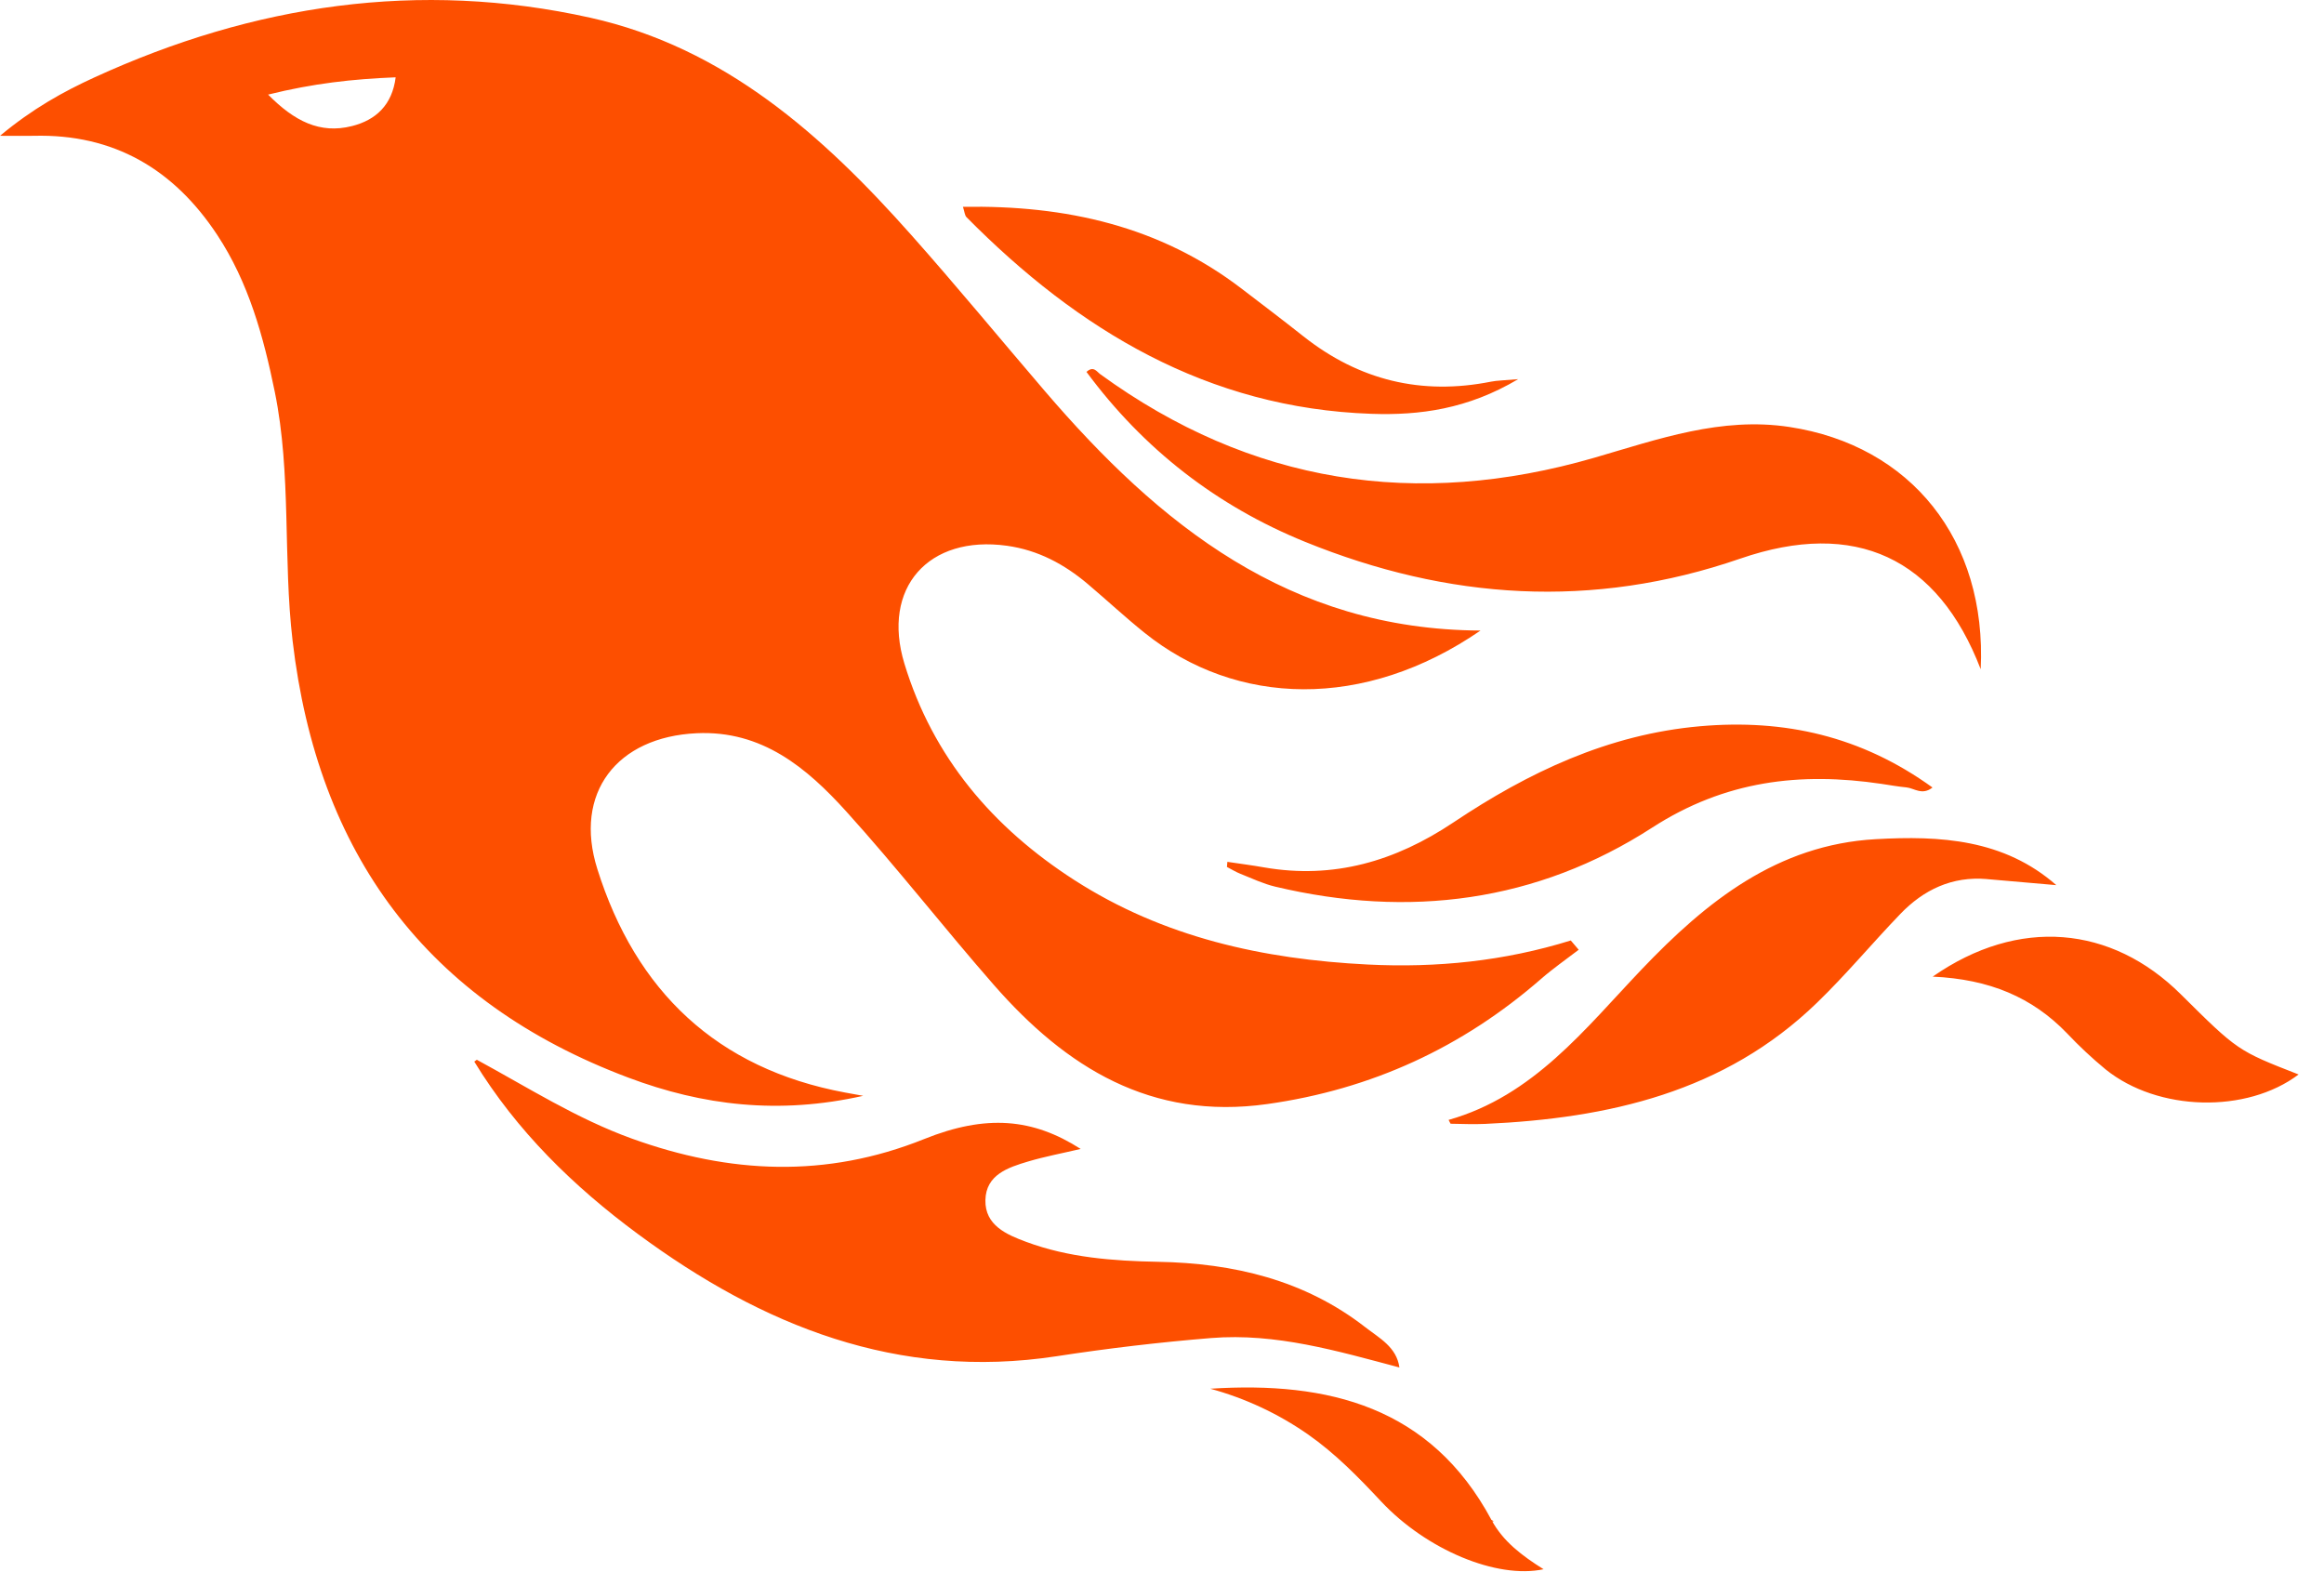
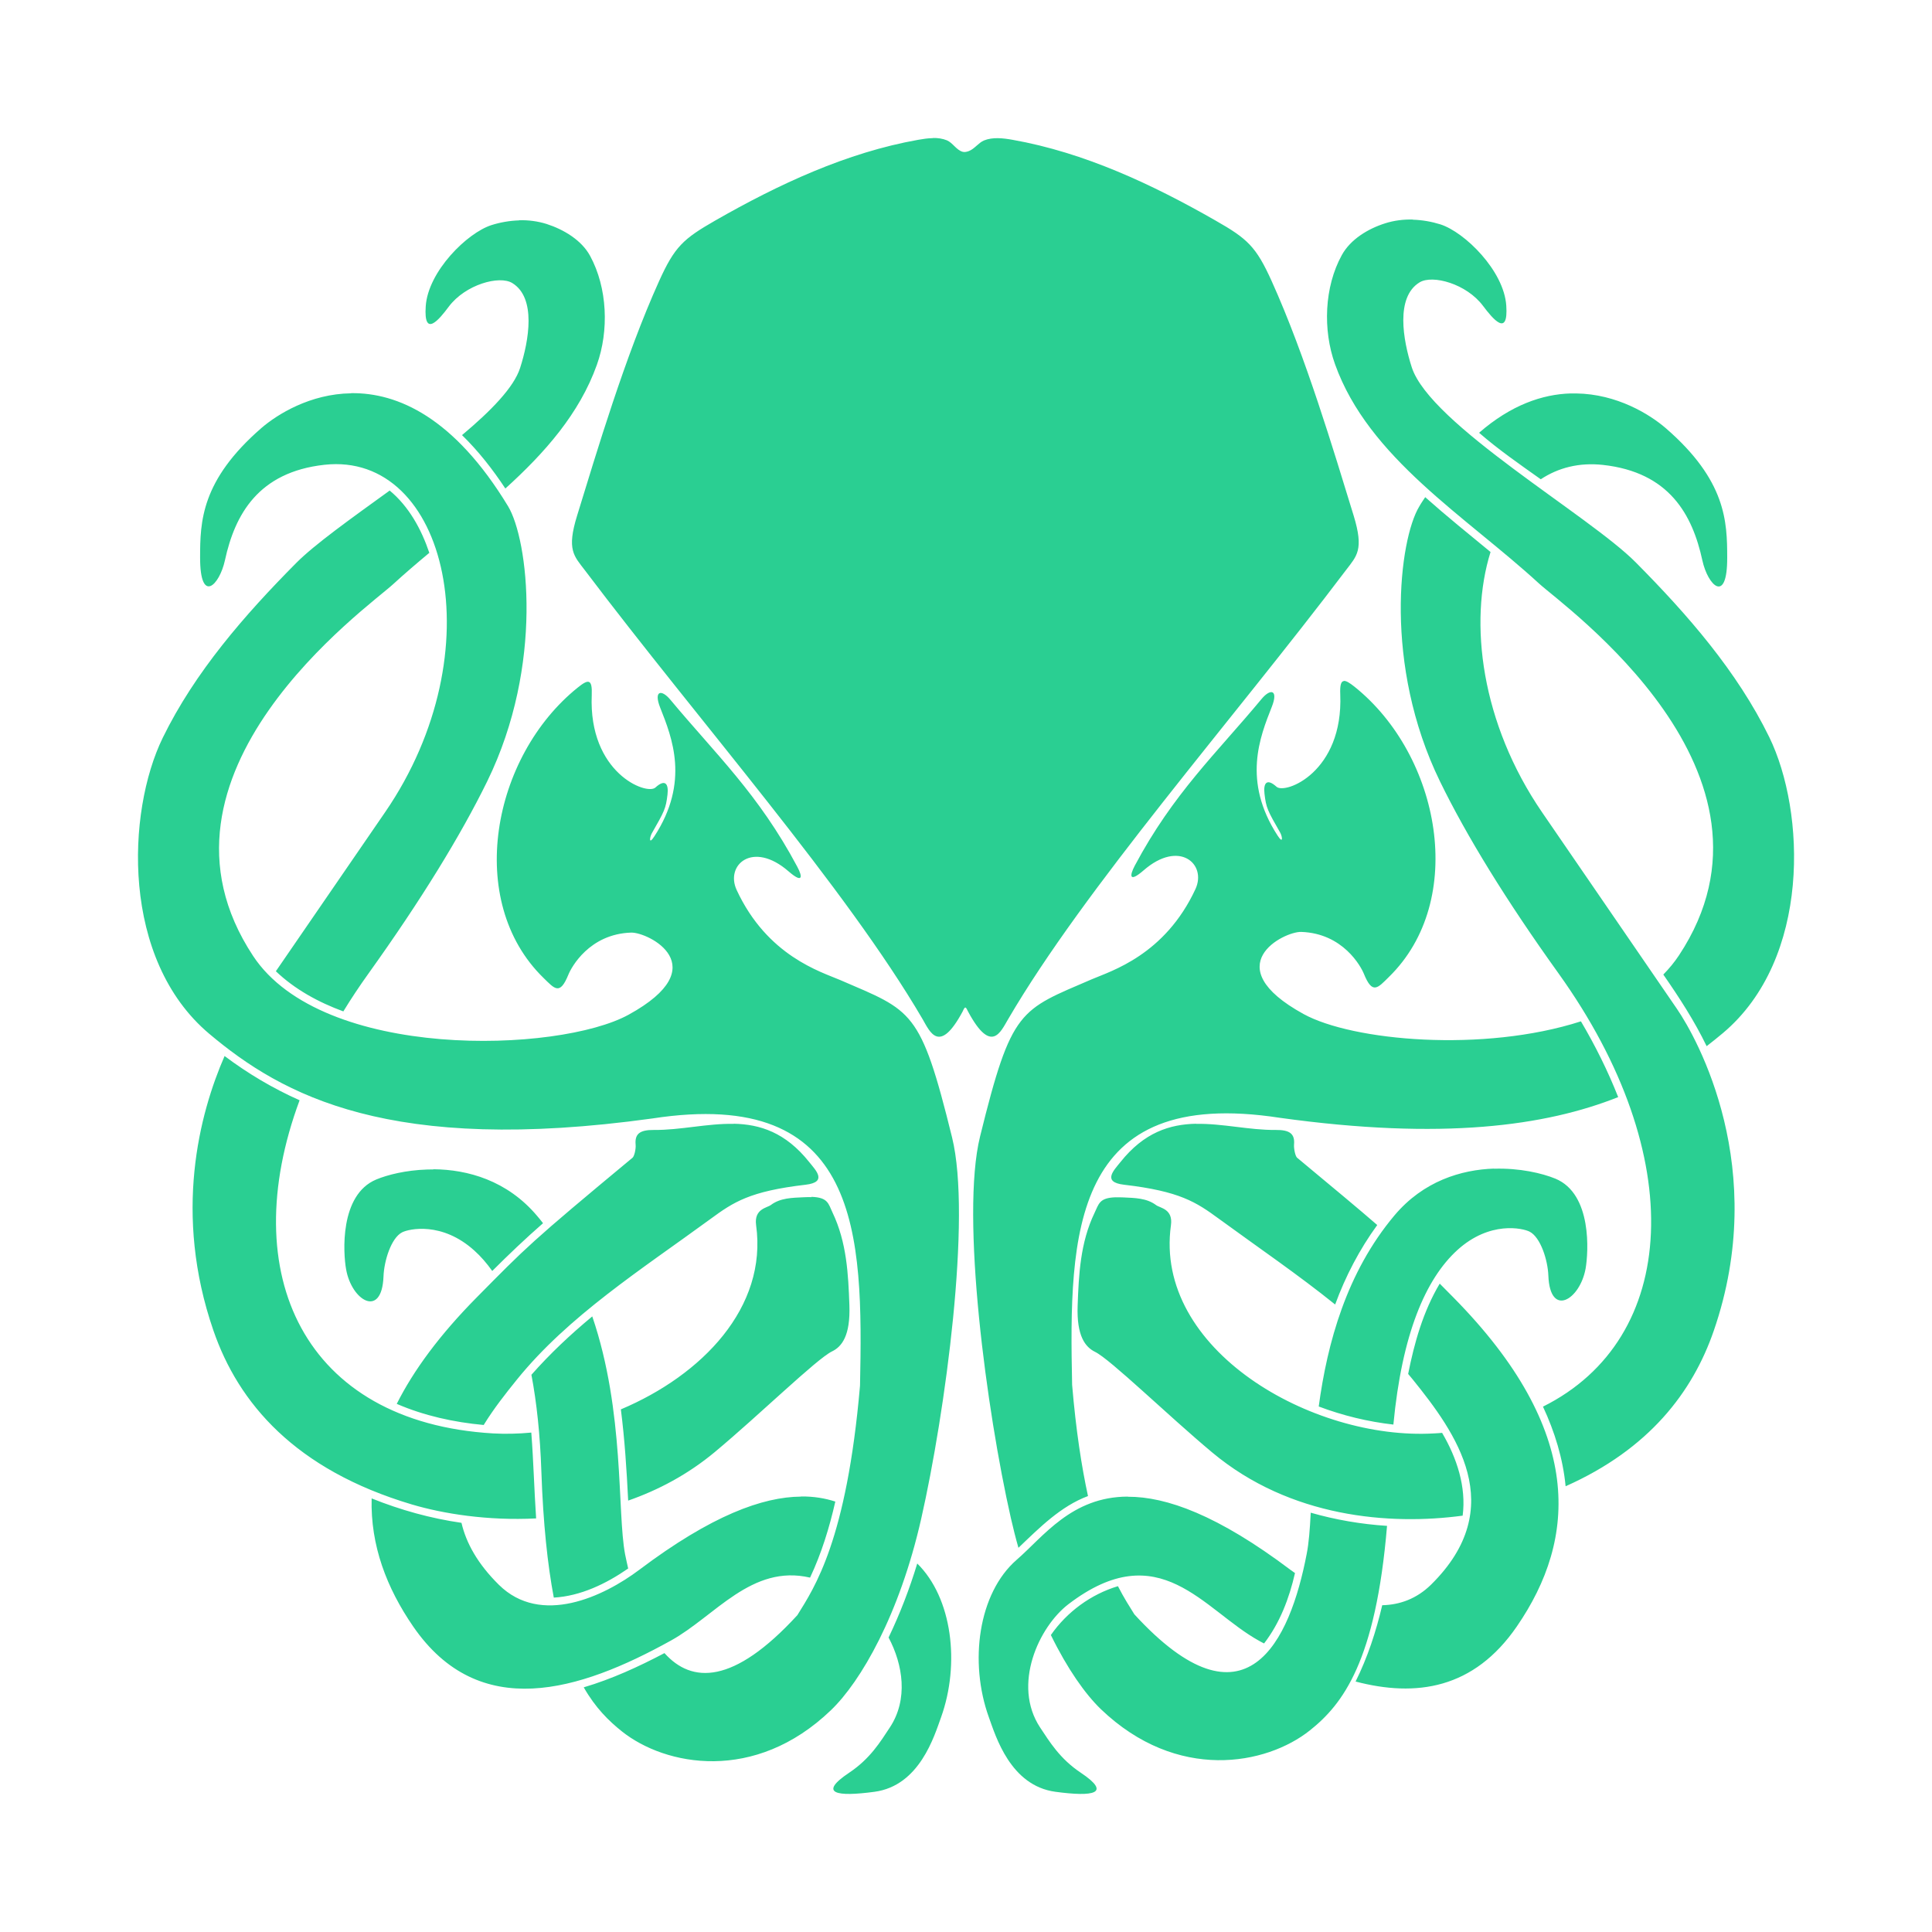
- <svg xmlns="http://www.w3.org/2000/svg" viewBox="0 0 71 48" fill="currentColor" aria-hidden="true">
-   <path d="m26.371 33.477-.552-.1c-3.92-.729-6.397-3.1-7.57-6.829-.733-2.324.597-4.035 3.035-4.148 1.995-.092 3.362 1.055 4.57 2.39 1.557 1.72 2.984 3.558 4.514 5.305 2.202 2.515 4.797 4.134 8.347 3.634 3.183-.448 5.958-1.725 8.371-3.828.363-.316.761-.592 1.144-.886l-.241-.284c-2.027.63-4.093.841-6.205.735-3.195-.16-6.24-.828-8.964-2.582-2.486-1.601-4.319-3.746-5.19-6.611-.704-2.315.736-3.934 3.135-3.6.948.133 1.746.56 2.463 1.165.583.493 1.143 1.015 1.738 1.493 2.8 2.25 6.712 2.375 10.265-.068-5.842-.026-9.817-3.24-13.308-7.313-1.366-1.594-2.7-3.216-4.095-4.785-2.698-3.036-5.692-5.71-9.79-6.623C12.8-.623 7.745.14 2.893 2.361 1.926 2.804.997 3.319 0 4.149c.494 0 .763.006 1.032 0 2.446-.064 4.28 1.023 5.602 3.024.962 1.457 1.415 3.104 1.761 4.798.513 2.515.247 5.078.544 7.605.761 6.494 4.08 11.026 10.26 13.346 2.267.852 4.591 1.135 7.172.555ZM10.751 3.852c-.976.246-1.756-.148-2.56-.962 1.377-.343 2.592-.476 3.897-.528-.107.848-.607 1.306-1.336 1.49Zm32.002 37.924c-.085-.626-.62-.901-1.04-1.228-1.857-1.446-4.03-1.958-6.333-2-1.375-.026-2.735-.128-4.031-.61-.595-.22-1.26-.505-1.244-1.272.015-.78.693-1 1.31-1.184.505-.15 1.026-.247 1.6-.382-1.46-.936-2.886-1.065-4.787-.3-2.993 1.202-5.943 1.06-8.926-.017-1.684-.608-3.179-1.563-4.735-2.408l-.077.057c1.29 2.115 3.034 3.817 5.004 5.271 3.793 2.8 7.936 4.471 12.784 3.73A66.714 66.714 0 0 1 37 40.877c1.98-.16 3.866.398 5.753.899Zm-9.14-30.345c-.105-.076-.206-.266-.42-.069 1.745 2.36 3.985 4.098 6.683 5.193 4.354 1.767 8.773 2.07 13.293.51 3.51-1.21 6.033-.028 7.343 3.38.19-3.955-2.137-6.837-5.843-7.401-2.084-.318-4.01.373-5.962.94-5.434 1.575-10.485.798-15.094-2.553Zm27.085 15.425c.708.059 1.416.123 2.124.185-1.6-1.405-3.55-1.517-5.523-1.404-3.003.17-5.167 1.903-7.14 3.972-1.739 1.824-3.31 3.87-5.903 4.604.043.078.054.117.066.117.35.005.699.021 1.047.005 3.768-.17 7.317-.965 10.14-3.7.89-.86 1.685-1.817 2.544-2.71.716-.746 1.584-1.159 2.645-1.07Zm-8.753-4.67c-2.812.246-5.254 1.409-7.548 2.943-1.766 1.18-3.654 1.738-5.776 1.37-.374-.066-.75-.114-1.124-.17l-.013.156c.135.07.265.151.405.207.354.14.702.308 1.07.395 4.083.971 7.992.474 11.516-1.803 2.221-1.435 4.521-1.707 7.013-1.336.252.038.503.083.756.107.234.022.479.255.795.003-2.179-1.574-4.526-2.096-7.094-1.872Zm-10.049-9.544c1.475.051 2.943-.142 4.486-1.059-.452.04-.643.04-.827.076-2.126.424-4.033-.04-5.733-1.383-.623-.493-1.257-.974-1.889-1.457-2.503-1.914-5.374-2.555-8.514-2.5.05.154.054.26.108.315 3.417 3.455 7.371 5.836 12.369 6.008Zm24.727 17.731c-2.114-2.097-4.952-2.367-7.578-.537 1.738.078 3.043.632 4.101 1.728a13 13 0 0 0 1.182 1.106c1.6 1.29 4.311 1.352 5.896.155-1.861-.726-1.861-.726-3.601-2.452Zm-21.058 16.06c-1.858-3.46-4.981-4.24-8.59-4.008a9.667 9.667 0 0 1 2.977 1.39c.84.586 1.547 1.311 2.243 2.055 1.38 1.473 3.534 2.376 4.962 2.07-.656-.412-1.238-.848-1.592-1.507Zl-.006.006-.036-.004.021.018.012.053Za.127.127 0 0 0 .015.043c.005.008.038 0 .058-.002Zl-.008.01.005.026.024.014Z" fill="#FD4F00" />
+ <svg xmlns="http://www.w3.org/2000/svg" fill="#2acf92" width="800px" height="800px" viewBox="0 0 14 14" role="img" focusable="false" aria-hidden="true">
+   <path d="m 10.238,1.591 c -0.068,-0.002 -0.137,0.007 -0.2,0.027 -0.124,0.039 -0.252,0.116 -0.315,0.231 -0.127,0.231 -0.138,0.542 -0.049,0.79 0.244,0.682 0.948,1.102 1.479,1.59 0.181,0.166 1.886,1.373 1.014,2.693 -0.033,0.05 -0.071,0.096 -0.114,0.14 0.116,0.167 0.226,0.337 0.314,0.519 0.041,-0.032 0.08,-0.063 0.118,-0.095 0.64,-0.539 0.598,-1.606 0.336,-2.144 -0.233,-0.477 -0.593,-0.889 -0.967,-1.266 -0.337,-0.341 -1.491,-1.001 -1.624,-1.415 -0.063,-0.196 -0.119,-0.508 0.057,-0.615 0.094,-0.057 0.34,0.01 0.46,0.171 0.07,0.093 0.184,0.231 0.168,-0.003 -0.017,-0.252 -0.3,-0.531 -0.477,-0.588 -0.064,-0.02 -0.132,-0.032 -0.2,-0.034 z m -0.499,3.344 c -0.021,9.8e-4 -0.03,0.029 -0.027,0.097 0.023,0.564 -0.4,0.726 -0.462,0.669 -0.071,-0.064 -0.096,-0.026 -0.087,0.051 0.012,0.103 0.022,0.121 0.114,0.282 0.015,0.027 0.024,0.087 -0.019,0.021 -0.257,-0.396 -0.128,-0.715 -0.042,-0.933 0.049,-0.124 -0.009,-0.136 -0.075,-0.056 -0.322,0.388 -0.64,0.684 -0.918,1.207 -0.039,0.074 -0.041,0.125 0.064,0.034 0.258,-0.225 0.459,-0.046 0.376,0.135 -0.222,0.479 -0.611,0.594 -0.751,0.654 -0.523,0.226 -0.581,0.209 -0.81,1.139 -0.143,0.579 0.048,1.994 0.223,2.765 0.017,0.074 0.035,0.146 0.055,0.216 0.153,-0.146 0.306,-0.301 0.504,-0.375 -0.046,-0.212 -0.087,-0.474 -0.115,-0.806 -0.023,-1.101 -0.007,-2.168 1.505,-1.935 1.18,0.164 1.927,0.059 2.452,-0.15 -0.075,-0.19 -0.166,-0.373 -0.27,-0.549 -0.708,0.228 -1.655,0.142 -2.01,-0.053 -0.637,-0.35 -0.142,-0.599 -0.017,-0.595 0.303,0.01 0.433,0.251 0.454,0.303 0.062,0.153 0.1,0.104 0.181,0.024 0.57,-0.556 0.374,-1.605 -0.249,-2.104 -0.034,-0.027 -0.058,-0.042 -0.075,-0.042 z m 1.088,3.533 c -0.238,0.008 -0.512,0.09 -0.722,0.339 -0.348,0.414 -0.487,0.926 -0.549,1.385 0.175,0.066 0.356,0.11 0.541,0.131 0.062,-0.655 0.233,-1.055 0.464,-1.265 0.235,-0.213 0.474,-0.158 0.523,-0.133 0.08,0.041 0.132,0.207 0.136,0.319 0.012,0.307 0.229,0.176 0.27,-0.052 0.02,-0.115 0.049,-0.54 -0.219,-0.651 -0.095,-0.039 -0.259,-0.078 -0.445,-0.072 z M 9.498,10.962 c -0.006,0.12 -0.014,0.222 -0.029,0.297 -0.121,0.633 -0.44,1.321 -1.249,0.439 -0.033,-0.053 -0.075,-0.118 -0.119,-0.204 -0.196,0.059 -0.369,0.186 -0.486,0.354 0.12,0.246 0.25,0.429 0.362,0.537 0.553,0.53 1.2,0.405 1.515,0.154 0.239,-0.19 0.477,-0.501 0.559,-1.482 -0.188,-0.012 -0.374,-0.044 -0.555,-0.096 z M 11.381,2.851 c -0.203,0.006 -0.431,0.083 -0.663,0.285 0.14,0.122 0.295,0.229 0.447,0.337 0.127,-0.084 0.279,-0.123 0.451,-0.104 0.48,0.053 0.648,0.36 0.72,0.692 0.04,0.183 0.181,0.321 0.18,-0.02 -3.08e-4,-0.26 -0.007,-0.559 -0.446,-0.939 -0.115,-0.099 -0.352,-0.247 -0.649,-0.251 -0.013,-2e-4 -0.026,-4.2e-4 -0.04,0 z m -1.053,0.751 c -0.015,0.023 -0.03,0.044 -0.044,0.069 -0.144,0.238 -0.262,1.146 0.151,1.992 0.192,0.394 0.48,0.863 0.859,1.391 0.948,1.323 0.874,2.647 -0.113,3.139 0.085,0.182 0.145,0.377 0.164,0.577 0.605,-0.269 0.921,-0.683 1.074,-1.128 0.404,-1.172 -0.117,-2.112 -0.267,-2.331 l -0.977,-1.424 c -0.443,-0.646 -0.533,-1.378 -0.374,-1.887 -0.159,-0.131 -0.319,-0.26 -0.473,-0.397 z m -2.244,5.074 c -0.119,0.004 -0.121,0.048 -0.153,0.114 -0.103,0.215 -0.114,0.447 -0.122,0.671 -0.008,0.22 0.055,0.3 0.126,0.335 0.111,0.054 0.525,0.458 0.849,0.729 0.566,0.473 1.288,0.529 1.815,0.458 0.027,-0.208 -0.042,-0.418 -0.149,-0.6 -0.019,0.002 -0.038,0.003 -0.058,0.004 -0.885,0.052 -2.032,-0.607 -1.907,-1.508 0.017,-0.119 -0.079,-0.125 -0.107,-0.146 -0.069,-0.052 -0.156,-0.052 -0.235,-0.056 -0.022,-10e-4 -0.042,-10e-4 -0.059,-8.6e-4 z m -5.54,-5.826 c -0.296,0.004 -0.534,0.152 -0.649,0.251 -0.438,0.38 -0.445,0.679 -0.445,0.939 -4.02e-4,0.341 0.14,0.203 0.18,0.02 0.072,-0.331 0.241,-0.639 0.721,-0.692 0.888,-0.098 1.24,1.351 0.44,2.517 l -0.792,1.153 c 0.137,0.131 0.309,0.225 0.489,0.291 0.056,-0.092 0.118,-0.185 0.184,-0.277 0.378,-0.528 0.666,-0.997 0.859,-1.391 0.413,-0.846 0.295,-1.753 0.151,-1.992 -0.391,-0.645 -0.801,-0.824 -1.137,-0.82 z m -0.916,4.801 c -0.184,0.421 -0.373,1.145 -0.082,1.989 0.181,0.527 0.592,1.01 1.439,1.262 0.226,0.067 0.548,0.119 0.9,0.101 -0.014,-0.207 -0.019,-0.415 -0.035,-0.622 -0.094,0.009 -0.187,0.011 -0.278,0.006 -1.368,-0.081 -1.869,-1.153 -1.401,-2.414 -0.193,-0.086 -0.375,-0.194 -0.544,-0.321 z m 4.252,1.024 c -0.017,-5.2e-4 -0.037,-3.2e-4 -0.059,8.6e-4 -0.079,0.004 -0.166,0.004 -0.235,0.056 -0.027,0.021 -0.123,0.027 -0.107,0.146 0.083,0.597 -0.392,1.087 -0.98,1.335 0.028,0.219 0.042,0.44 0.053,0.661 0.218,-0.076 0.432,-0.189 0.628,-0.352 0.324,-0.27 0.738,-0.675 0.849,-0.729 0.071,-0.034 0.134,-0.114 0.126,-0.335 -0.008,-0.224 -0.019,-0.455 -0.122,-0.671 -0.031,-0.066 -0.033,-0.11 -0.153,-0.114 z m 2.788,-0.532 c -0.191,0.004 -0.377,0.062 -0.549,0.278 -0.047,0.059 -0.135,0.145 0.026,0.164 0.404,0.047 0.523,0.126 0.688,0.247 0.282,0.206 0.574,0.405 0.842,0.621 0.075,-0.205 0.177,-0.4 0.305,-0.576 -0.131,-0.114 -0.307,-0.26 -0.581,-0.488 -0.012,-0.01 -0.024,-0.063 -0.022,-0.094 0.007,-0.078 -0.029,-0.108 -0.133,-0.107 -0.191,0.002 -0.386,-0.048 -0.577,-0.044 z m 1.764,1.16 c -0.119,0.2 -0.183,0.426 -0.228,0.653 0.011,0.013 0.023,0.027 0.034,0.041 0.309,0.383 0.703,0.923 0.132,1.486 -0.105,0.103 -0.227,0.146 -0.353,0.149 -1.6e-5,6e-5 -8.52e-4,-5e-5 -8.66e-4,0 -0.045,0.192 -0.106,0.378 -0.193,0.553 0.438,0.115 0.857,0.055 1.169,-0.4 0.435,-0.633 0.493,-1.418 -0.462,-2.385 -0.039,-0.04 -0.065,-0.065 -0.097,-0.098 z M 8.172,10.845 c -0.407,0.001 -0.611,0.29 -0.805,0.458 -0.278,0.242 -0.346,0.741 -0.201,1.142 0.049,0.135 0.155,0.495 0.482,0.539 0.274,0.037 0.411,0.014 0.184,-0.138 -0.153,-0.102 -0.227,-0.226 -0.295,-0.328 -0.204,-0.309 -0.009,-0.73 0.206,-0.894 0.661,-0.504 0.976,0.042 1.381,0.266 0.012,0.007 0.024,0.013 0.036,0.019 0.114,-0.148 0.182,-0.326 0.224,-0.51 -0.011,-0.008 -0.021,-0.015 -0.031,-0.022 -0.529,-0.399 -0.902,-0.532 -1.18,-0.531 z M 5.317,8.144 c -0.191,-0.004 -0.387,0.046 -0.578,0.044 -0.104,-8.3e-4 -0.14,0.029 -0.133,0.107 0.003,0.031 -0.01,0.084 -0.022,0.094 -0.748,0.621 -0.767,0.646 -1.13,1.013 -0.268,0.271 -0.457,0.528 -0.579,0.771 0.199,0.086 0.413,0.133 0.63,0.153 0.073,-0.119 0.16,-0.229 0.24,-0.328 0.373,-0.462 0.906,-0.801 1.405,-1.166 0.165,-0.121 0.283,-0.2 0.688,-0.247 0.161,-0.019 0.073,-0.105 0.026,-0.164 -0.172,-0.216 -0.357,-0.274 -0.548,-0.278 z m 0.487,2.701 c -0.277,0.002 -0.648,0.136 -1.171,0.53 -0.258,0.194 -0.713,0.41 -1.018,0.109 -0.154,-0.152 -0.237,-0.303 -0.271,-0.449 -0.223,-0.032 -0.442,-0.093 -0.651,-0.177 -0.009,0.341 0.109,0.649 0.301,0.928 0.478,0.695 1.205,0.47 1.868,0.102 0.32,-0.177 0.584,-0.555 1.008,-0.456 0.083,-0.176 0.14,-0.362 0.183,-0.551 -0.074,-0.024 -0.156,-0.038 -0.248,-0.037 z m 0.843,0.484 c -0.056,0.184 -0.125,0.364 -0.208,0.537 0.104,0.196 0.144,0.448 0.009,0.652 -0.068,0.103 -0.142,0.226 -0.295,0.328 -0.227,0.152 -0.09,0.175 0.184,0.138 0.327,-0.044 0.433,-0.404 0.482,-0.539 0.139,-0.387 0.082,-0.866 -0.173,-1.116 z M 3.762,1.597 c -0.068,0.002 -0.137,0.014 -0.2,0.034 -0.177,0.056 -0.46,0.336 -0.477,0.588 -0.016,0.234 0.098,0.096 0.167,0.003 0.121,-0.161 0.367,-0.228 0.46,-0.171 0.176,0.107 0.12,0.419 0.057,0.615 -0.045,0.141 -0.211,0.311 -0.421,0.487 0.119,0.116 0.222,0.248 0.314,0.387 0.286,-0.259 0.537,-0.543 0.663,-0.896 0.089,-0.248 0.077,-0.558 -0.049,-0.79 -0.062,-0.114 -0.191,-0.191 -0.315,-0.231 -0.064,-0.02 -0.132,-0.029 -0.2,-0.027 z m -0.94,1.959 c -0.278,0.201 -0.542,0.389 -0.676,0.524 -0.374,0.377 -0.734,0.79 -0.967,1.267 -0.262,0.538 -0.303,1.605 0.337,2.144 0.532,0.448 1.311,0.877 3.21,0.614 1.513,-0.233 1.529,0.835 1.506,1.936 -0.097,1.121 -0.33,1.463 -0.454,1.663 -0.464,0.506 -0.766,0.495 -0.963,0.275 -0.188,0.099 -0.382,0.188 -0.585,0.248 0.085,0.149 0.181,0.243 0.276,0.319 0.315,0.251 0.963,0.377 1.515,-0.153 0.218,-0.209 0.497,-0.693 0.654,-1.386 0.175,-0.771 0.367,-2.186 0.224,-2.765 -0.229,-0.93 -0.287,-0.914 -0.81,-1.14 -0.14,-0.06 -0.529,-0.174 -0.751,-0.653 -0.084,-0.181 0.117,-0.36 0.376,-0.135 0.105,0.091 0.103,0.04 0.063,-0.034 -0.278,-0.523 -0.595,-0.82 -0.918,-1.208 -0.066,-0.08 -0.124,-0.068 -0.075,0.056 0.086,0.217 0.215,0.537 -0.042,0.932 -0.043,0.067 -0.034,0.006 -0.019,-0.021 0.092,-0.161 0.102,-0.179 0.114,-0.282 0.009,-0.077 -0.017,-0.115 -0.088,-0.05 -0.063,0.057 -0.485,-0.105 -0.461,-0.67 0.005,-0.12 -0.025,-0.116 -0.101,-0.055 -0.623,0.5 -0.819,1.548 -0.249,2.104 0.082,0.08 0.119,0.129 0.181,-0.024 0.021,-0.052 0.151,-0.294 0.454,-0.304 0.125,-0.004 0.619,0.245 -0.018,0.595 -0.506,0.278 -2.218,0.336 -2.721,-0.426 -0.872,-1.32 0.833,-2.526 1.014,-2.693 0.084,-0.077 0.173,-0.153 0.263,-0.228 -0.058,-0.172 -0.148,-0.336 -0.288,-0.452 z m 0.32,4.918 c -0.016,-1.1e-4 -0.033,3.5e-4 -0.049,8.7e-4 -0.153,0.005 -0.284,0.038 -0.366,0.072 -0.268,0.111 -0.24,0.536 -0.219,0.651 0.04,0.228 0.259,0.359 0.271,0.052 0.004,-0.112 0.055,-0.279 0.135,-0.32 0.049,-0.025 0.289,-0.08 0.524,0.133 0.046,0.041 0.089,0.091 0.129,0.147 0.119,-0.119 0.241,-0.235 0.368,-0.346 -0.014,-0.018 -0.027,-0.035 -0.042,-0.052 -0.218,-0.259 -0.506,-0.337 -0.751,-0.339 z m 1.15,1.065 c -0.158,0.131 -0.306,0.27 -0.441,0.423 5.6e-5,2.8e-4 -5.5e-5,6e-4 0,8.7e-4 0.038,0.201 0.063,0.434 0.072,0.701 0.013,0.377 0.045,0.674 0.09,0.913 0.194,-0.011 0.379,-0.1 0.539,-0.211 -0.008,-0.034 -0.015,-0.068 -0.022,-0.101 -0.059,-0.306 -0.002,-1.034 -0.238,-1.725 z m 2.467,-8.538 c -0.035,4.3e-4 -0.071,0.006 -0.105,0.012 -0.519,0.092 -1.013,0.323 -1.471,0.585 -0.232,0.133 -0.294,0.189 -0.407,0.439 -0.247,0.547 -0.451,1.235 -0.594,1.699 -0.077,0.249 -0.023,0.292 0.056,0.396 0.831,1.1 1.89,2.299 2.448,3.254 0.052,0.09 0.121,0.259 0.29,-0.057 0.019,-0.044 0.023,-0.031 0.04,0.003 0.168,0.312 0.236,0.143 0.289,0.054 0.558,-0.955 1.617,-2.155 2.448,-3.254 0.079,-0.104 0.132,-0.147 0.056,-0.396 -0.143,-0.464 -0.347,-1.152 -0.594,-1.699 -0.113,-0.25 -0.175,-0.307 -0.407,-0.439 -0.458,-0.262 -0.951,-0.493 -1.471,-0.585 -0.068,-0.012 -0.144,-0.021 -0.207,0.005 -0.04,0.017 -0.068,0.061 -0.11,0.077 -0.014,0.005 -0.03,0.009 -0.044,0.005 -0.045,-0.012 -0.072,-0.065 -0.114,-0.083 -0.032,-0.013 -0.067,-0.018 -0.102,-0.017 z" />
</svg>
